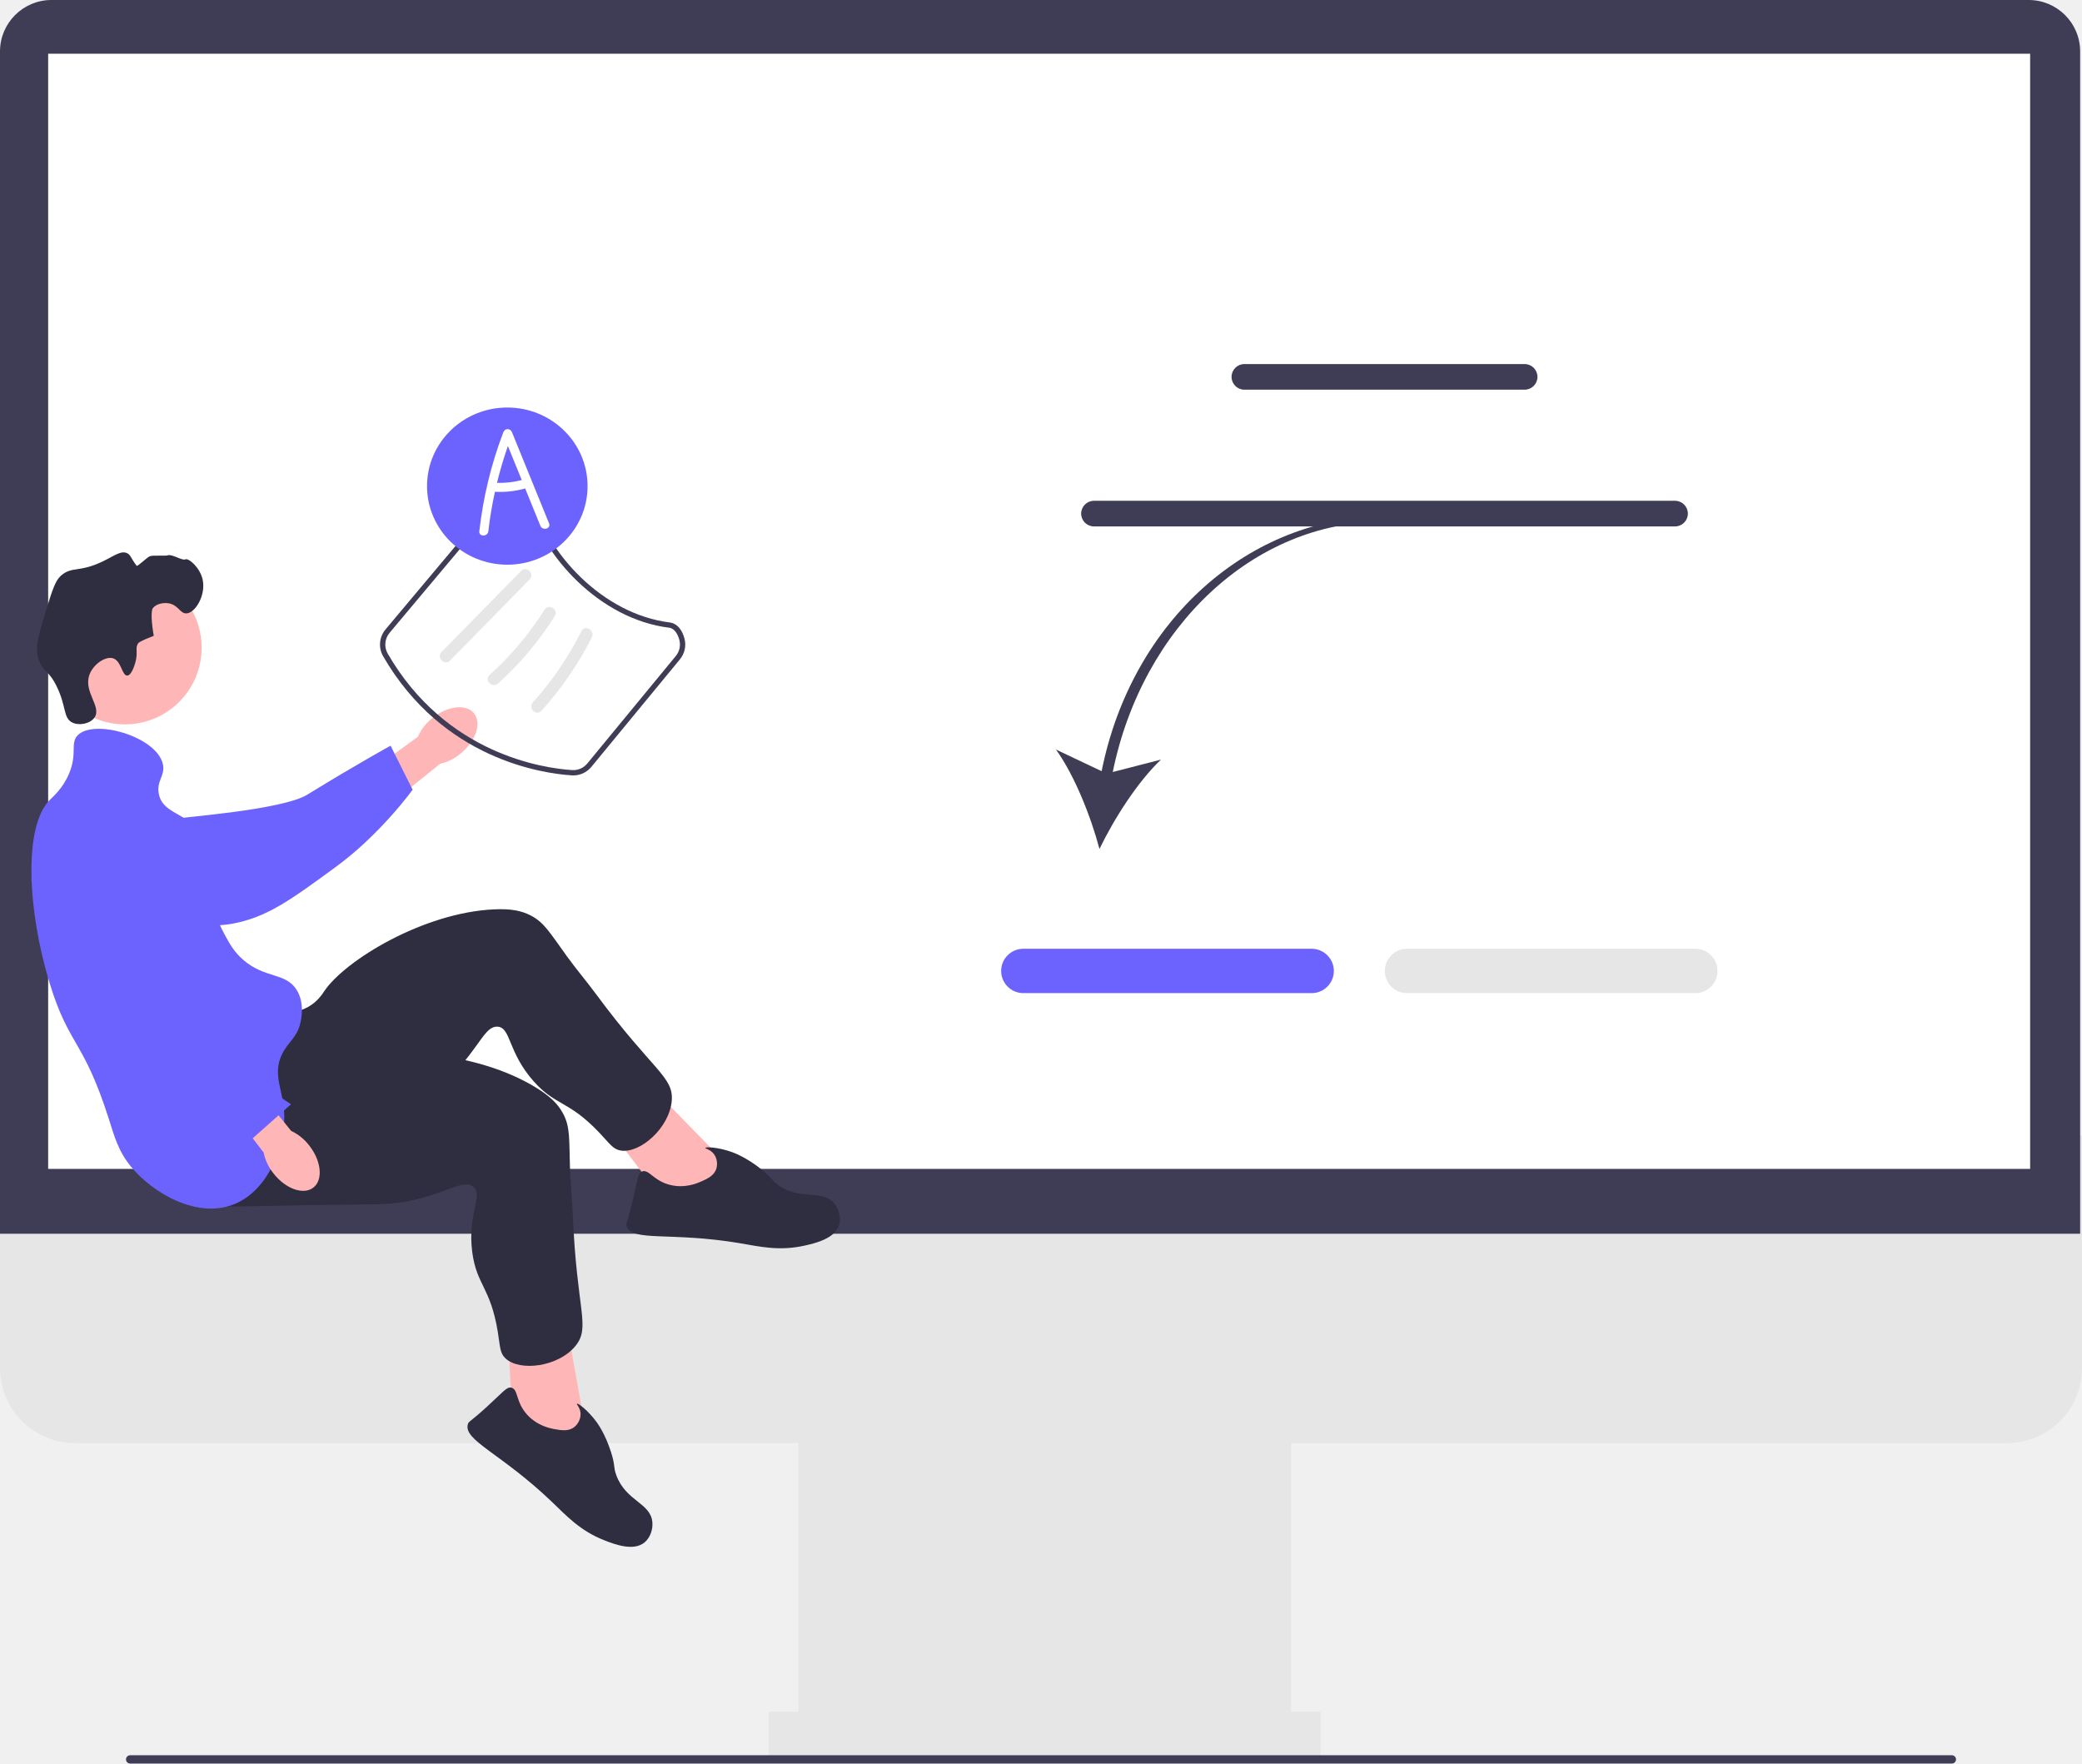
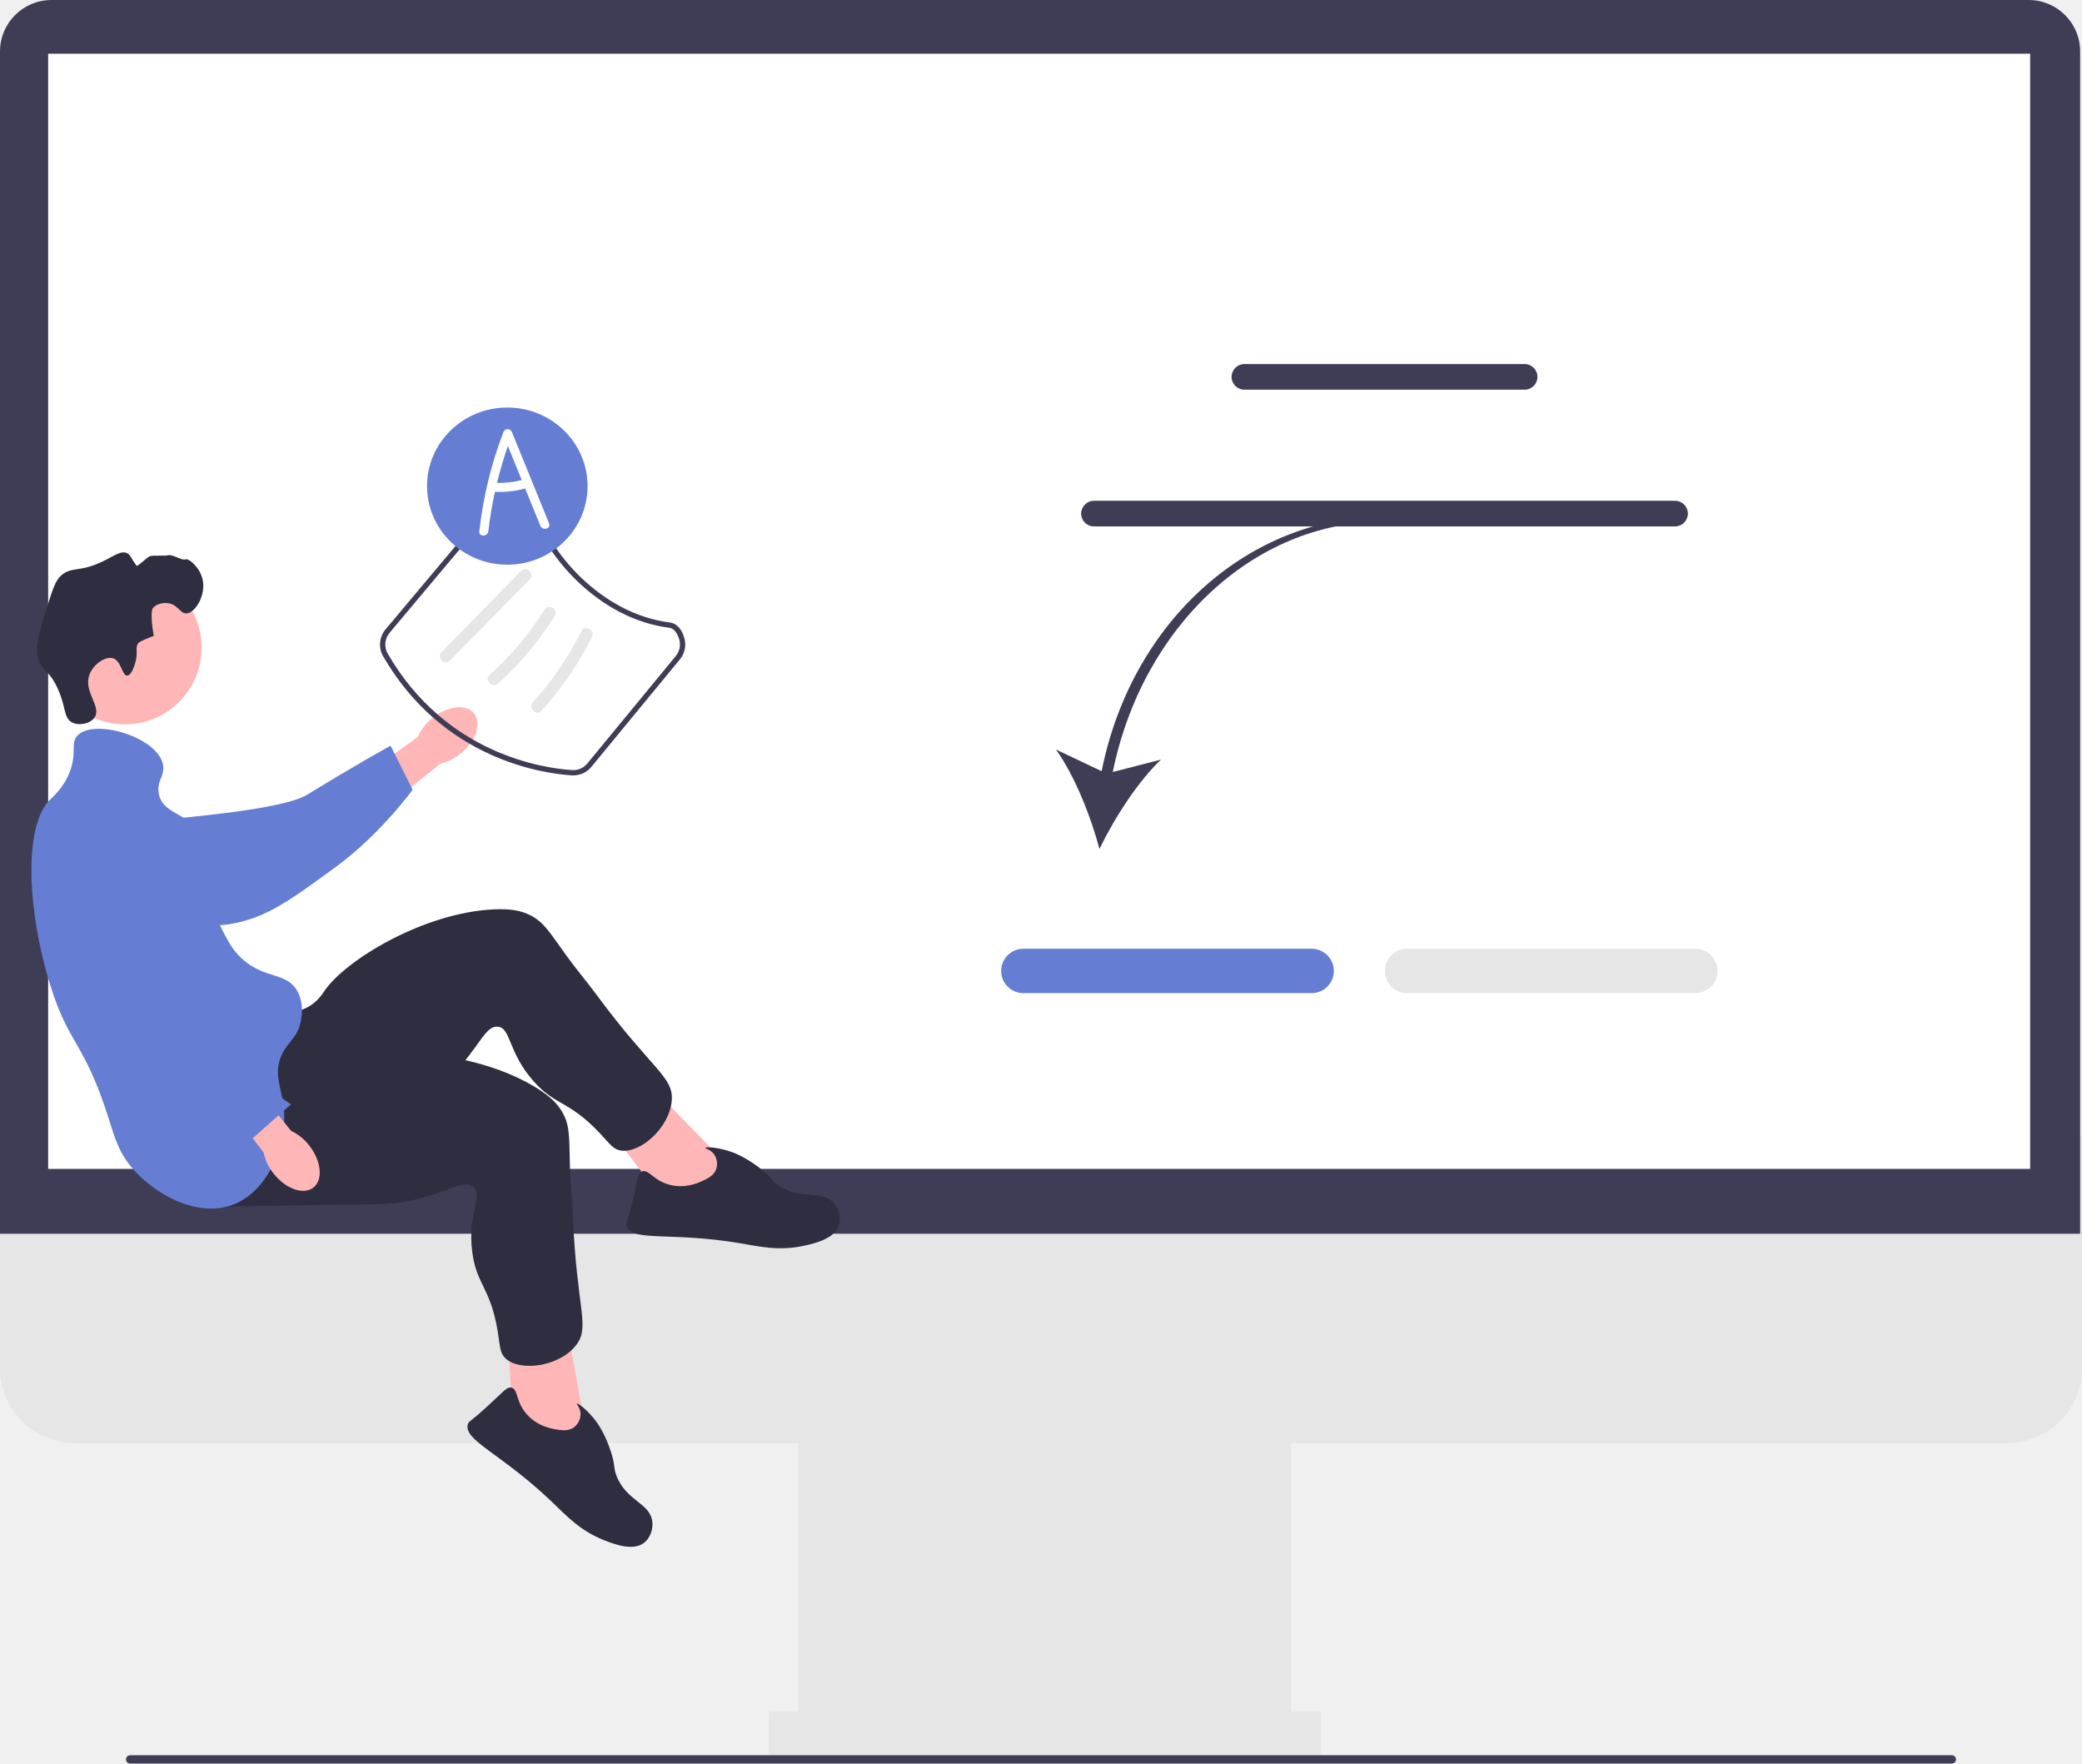
<svg xmlns="http://www.w3.org/2000/svg" width="596.912" height="505.575" viewBox="0 0 596.912 505.575" role="img" artist="Katerina Limpitsouni" source="https://undraw.co/">
  <g>
    <path d="M575.427,413.696H21.485c-11.847,0-21.485-9.638-21.485-21.485v-66.671H596.912v66.671c0,11.847-9.638,21.485-21.485,21.485Z" fill="#e6e6e6" />
    <rect x="228.887" y="402.544" width="141.262" height="100.901" fill="#e6e6e6" />
    <rect x="220.39" y="490.7" width="158.256" height="12.745" fill="#e6e6e6" />
    <path d="M596.381,353.686H0V14.744C0,6.614,6.614,0,14.744,0H581.637c8.13,0,14.744,6.614,14.744,14.744V353.686Z" fill="#3f3d56" />
    <rect x="13.808" y="15.401" width="568.234" height="319.698" fill="#fff" />
  </g>
  <g>
-     <path id="uuid-25324785-d0f2-4f1c-ad19-f4bb5410ff47-144" d="M123.853,205.949c4.349-3.594,9.729-4.263,12.015-1.494,2.287,2.768,.614,7.924-3.737,11.519-1.718,1.46-3.761,2.487-5.958,2.995l-18.62,14.994-6.85-8.888,19.083-13.838c.914-2.062,2.308-3.875,4.066-5.288Z" fill="#ffb6b6" />
-     <path d="M16.233,239.779c-.009-.663-.003-6.447,4.279-10.103,4.919-4.199,11.86-2.5,14.294-1.904,5.624,1.377,6.085,3.79,11.366,6.268,9.88,4.637-2.499,2.264,3.38,.777,2.035-.515,31.312-2.545,38.6-7.031,14.174-8.724,23.831-14.013,23.831-14.013l6.313,12.626s-9.129,12.694-21.977,22.097c-13.179,9.646-19.769,14.469-29.783,16.332-.862,.16-22.072,3.782-39.155-8.981-3.897-2.911-11.036-8.245-11.147-16.07Z" fill="#6c63ff" />
+     <path id="uuid-25324785-d0f2-4f1c-ad19-f4bb5410ff47-510" d="M123.853,205.949c4.349-3.594,9.729-4.263,12.015-1.494,2.287,2.768,.614,7.924-3.737,11.519-1.718,1.46-3.761,2.487-5.958,2.995l-18.62,14.994-6.85-8.888,19.083-13.838c.914-2.062,2.308-3.875,4.066-5.288Z" fill="#ffb6b6" />
+     <path d="M16.233,239.779c-.009-.663-.003-6.447,4.279-10.103,4.919-4.199,11.86-2.5,14.294-1.904,5.624,1.377,6.085,3.79,11.366,6.268,9.88,4.637-2.499,2.264,3.38,.777,2.035-.515,31.312-2.545,38.6-7.031,14.174-8.724,23.831-14.013,23.831-14.013l6.313,12.626s-9.129,12.694-21.977,22.097c-13.179,9.646-19.769,14.469-29.783,16.332-.862,.16-22.072,3.782-39.155-8.981-3.897-2.911-11.036-8.245-11.147-16.07Z" fill="#657ED4" />
    <circle cx="35.816" cy="185.675" r="21.993" fill="#ffb6b6" />
    <g>
      <polygon points="208.055 333.43 185.405 310.246 173.714 322.442 190.588 344.671 207.326 346.586 208.055 333.43" fill="#ffb6b6" />
      <path d="M78.726,289.954c1.325,.11,5.535,.953,9.558-1.26,2.746-1.511,4.155-3.757,4.63-4.472,5.901-8.863,28.552-22.684,48.881-23.535,4.604-.193,7.634,.341,10.388,1.776,3.905,2.036,5.464,4.952,10.42,11.783,2.711,3.737,5.71,7.257,8.454,10.97,16.062,21.736,22.151,23.443,21.529,30.411-.691,7.732-9.029,15.067-14.571,14.22-2.27-.347-3.149-1.925-6.181-5.12-8.891-9.368-12.57-7.637-18.9-14.812-7.391-8.377-6.423-15.323-10.279-15.591-3.576-.249-5.095,5.677-12.729,13.548-3.493,3.602-5.98,5.254-13.559,10.511-29.511,20.473-29.982,21.912-35.937,23.544-2.606,.714-21.1,5.785-27.688-2.284-10.31-12.627,14.046-50.682,25.983-49.69Z" fill="#2f2e41" />
      <path d="M201.13,338.669c1.666-.748,3.614-1.623,4.24-3.634,.424-1.361,.18-3.039-.697-4.198-1.011-1.338-2.508-1.514-2.448-1.751,.092-.36,3.632-.22,7.517,1.154,.733,.259,4.055,1.473,8.28,4.772,3.385,2.643,2.93,3.173,5.053,4.697,6.516,4.678,12.628,.991,16.154,5.378,1.361,1.693,1.941,4.097,1.369,6.04-1.15,3.903-6.743,5.246-9.8,5.94-7.362,1.67-12.933,.307-18.752-.674-19.787-3.334-30.904-.298-32.392-4.881-.282-.868,.176-.794,1.702-7.16,1.506-6.284,1.456-8.009,2.739-8.513,1.93-.757,3.227,2.688,8.089,3.867,4.309,1.045,7.865-.552,8.944-1.036Z" fill="#2f2e41" />
    </g>
    <g>
      <polygon points="167.788 409.275 162.065 377.372 145.542 380.899 147.023 408.768 159.798 419.751 167.788 409.275" fill="#ffb6b6" />
      <path d="M85.188,300.678c1.034,.835,4.044,3.897,8.617,4.325,3.121,.292,5.548-.776,6.342-1.1,9.86-4.02,36.364-2.737,53.662,7.974,3.917,2.426,6.125,4.569,7.598,7.303,2.088,3.877,1.741,7.166,2.006,15.601,.145,4.614,.65,9.211,.835,13.824,1.085,27.005,5.165,31.836,.737,37.253-4.913,6.01-15.932,7.397-20.042,3.584-1.683-1.561-1.524-3.361-2.239-7.707-2.097-12.744-6.112-13.378-7.321-22.869-1.411-11.082,3.29-16.286,.25-18.673-2.819-2.214-7.404,1.836-18.141,4.063-4.913,1.019-7.899,.989-17.122,1.084-35.915,.369-37.113,1.295-42.957-.698-2.557-.872-20.707-7.062-21.628-17.438-1.44-16.237,40.082-34.049,49.402-26.526Z" fill="#2f2e41" />
      <path d="M159.116,409.722c1.798,.316,3.901,.687,5.549-.626,1.115-.888,1.855-2.414,1.781-3.865-.086-1.675-1.225-2.661-1.042-2.823,.279-.246,3.128,1.858,5.572,5.176,.461,.626,2.528,3.496,4.172,8.598,1.317,4.088,.643,4.27,1.543,6.723,2.765,7.53,9.893,7.911,10.347,13.521,.175,2.165-.694,4.48-2.26,5.767-3.143,2.584-8.525,.555-11.444-.588-7.029-2.752-10.874-7.009-15.138-11.087-14.5-13.87-25.404-17.6-24.062-22.228,.254-.876,.591-.558,5.429-4.969,4.775-4.354,5.703-5.81,7.046-5.506,2.023,.457,1.16,4.036,4.522,7.742,2.979,3.284,6.818,3.96,7.983,4.165Z" fill="#2f2e41" />
    </g>
    <path d="M38.815,189.879c.856-3.063-.219-4.179,.877-5.554,0-0,.441-.553,4.384-2.046h0c-1.163-6.75-.292-7.892-.292-7.892,1.004-1.316,3.015-1.634,4.384-1.461,2.896,.364,3.408,2.982,5.261,2.923,2.56-.081,5.63-5.205,4.677-9.646-.777-3.622-4.129-6.313-4.969-5.846-.833,.463-3.832-1.578-4.969-1.169-.777,.279-4.432-.092-5.261,.292-.905,.42-3.498,3.035-3.745,2.705-1.722-2.289-1.686-3.089-2.685-3.582-1.771-.874-3.696,.742-7.015,2.338-6.83,3.285-8.829,1.325-11.984,4.092-1.594,1.398-2.448,4.069-4.092,9.353-2.299,7.391-3.449,11.086-2.338,14.615,1.132,3.598,2.8,2.815,5.261,7.892,2.74,5.651,1.796,8.936,4.384,10.23,2.001,1,5.216,.364,6.43-1.461,2.079-3.125-3.294-7.352-1.461-12.276,1.125-3.023,4.595-5.315,6.723-4.677,2.406,.722,2.583,5.036,4.092,4.969,1.292-.057,2.189-3.266,2.338-3.8Z" fill="#2f2e41" />
-     <path d="M22.154,210.924c4.5-5.046,22.832,.177,24.553,8.184,.708,3.294-1.905,4.684-1.169,8.476,1.076,5.547,7.169,5.169,11.692,10.815,6.421,8.016-.194,15.852,7.015,29.229,1.54,2.859,2.839,5.268,5.554,7.6,6.23,5.351,12.027,3.516,15.199,8.476,2.372,3.71,1.397,8.282,1.169,9.353-.936,4.392-3.473,5.462-5.261,9.061-2.975,5.988,.393,10.384,.585,17.538,.239,8.951-4.517,21.358-14.03,25.429-10.687,4.574-23.577-3.001-29.814-10.523-3.722-4.488-4.802-8.628-6.43-13.738-7.277-22.837-11.388-20.772-16.953-38.875-6.362-20.695-7.612-44.941,0-52.613,1.009-1.017,3.786-3.367,5.554-7.6,2.379-5.695,.324-8.556,2.338-10.815Z" fill="#6c63ff" />
+     <path d="M22.154,210.924c4.5-5.046,22.832,.177,24.553,8.184,.708,3.294-1.905,4.684-1.169,8.476,1.076,5.547,7.169,5.169,11.692,10.815,6.421,8.016-.194,15.852,7.015,29.229,1.54,2.859,2.839,5.268,5.554,7.6,6.23,5.351,12.027,3.516,15.199,8.476,2.372,3.71,1.397,8.282,1.169,9.353-.936,4.392-3.473,5.462-5.261,9.061-2.975,5.988,.393,10.384,.585,17.538,.239,8.951-4.517,21.358-14.03,25.429-10.687,4.574-23.577-3.001-29.814-10.523-3.722-4.488-4.802-8.628-6.43-13.738-7.277-22.837-11.388-20.772-16.953-38.875-6.362-20.695-7.612-44.941,0-52.613,1.009-1.017,3.786-3.367,5.554-7.6,2.379-5.695,.324-8.556,2.338-10.815Z" fill="#657ED4" />
    <g>
-       <path id="uuid-91308677-eda7-42a2-9f2e-a07e84038198-145" d="M88.653,328.391c3.489,4.433,4.03,9.827,1.208,12.047-2.822,2.22-7.937,.426-11.427-4.01-1.418-1.753-2.396-3.819-2.852-6.028l-14.547-18.971,7.517-5.733,14.911,18.503c2.04,.962,3.819,2.4,5.19,4.191Z" fill="#ffb6b6" />
-       <path d="M35.377,230.155c.647-.145,6.311-1.319,10.763,2.127,5.115,3.959,4.867,11.1,4.78,13.605-.201,5.786-2.468,6.73-3.817,12.406-2.524,10.619,2.283,20.487,4.938,25.939,.919,1.887,3.872,7.662,9.75,13.881,11.432,12.095,21.632,18.46,21.632,18.46l-10.958,9.74s-17.455-5.32-29.282-15.979c-12.132-10.934-30.789-49.619-34.657-59.043-.333-.812,4.385,12.382,13.393-6.946,2.055-4.409,5.82-12.486,13.457-14.192Z" fill="#6c63ff" />
+       <path id="uuid-91308677-eda7-42a2-9f2e-a07e84038198-511" d="M88.653,328.391c3.489,4.433,4.03,9.827,1.208,12.047-2.822,2.22-7.937,.426-11.427-4.01-1.418-1.753-2.396-3.819-2.852-6.028l-14.547-18.971,7.517-5.733,14.911,18.503c2.04,.962,3.819,2.4,5.19,4.191Z" fill="#ffb6b6" />
+       <path d="M35.377,230.155c.647-.145,6.311-1.319,10.763,2.127,5.115,3.959,4.867,11.1,4.78,13.605-.201,5.786-2.468,6.73-3.817,12.406-2.524,10.619,2.283,20.487,4.938,25.939,.919,1.887,3.872,7.662,9.75,13.881,11.432,12.095,21.632,18.46,21.632,18.46l-10.958,9.74s-17.455-5.32-29.282-15.979c-12.132-10.934-30.789-49.619-34.657-59.043-.333-.812,4.385,12.382,13.393-6.946,2.055-4.409,5.82-12.486,13.457-14.192Z" fill="#657ED4" />
    </g>
  </g>
  <g>
    <path d="M315.838,221.081l-13.084-6.198c5.366,7.489,9.99,19.185,12.466,28.493,4.191-8.67,10.948-19.278,17.636-25.614l-13.828,3.557c8.521-41.76,40.569-71.739,77.27-71.739l.52-1.508c-38.334,0-72.28,29.564-80.98,73.01Z" fill="#3f3d56" />
-     <path d="M376.057,284.71h-82.668c-3.506,0-6.359-2.853-6.359-6.359s2.853-6.359,6.359-6.359h82.668c3.506,0,6.359,2.853,6.359,6.359s-2.853,6.359-6.359,6.359Z" fill="#6c63ff" />
+     <path d="M376.057,284.71h-82.668c-3.506,0-6.359-2.853-6.359-6.359s2.853-6.359,6.359-6.359h82.668c3.506,0,6.359,2.853,6.359,6.359s-2.853,6.359-6.359,6.359Z" fill="#657ED4" />
    <path d="M486.057,284.71h-82.668c-3.506,0-6.359-2.853-6.359-6.359s2.853-6.359,6.359-6.359h82.668c3.506,0,6.359,2.853,6.359,6.359s-2.853,6.359-6.359,6.359Z" fill="#e6e6e6" />
  </g>
  <g>
    <path d="M437.118,111.717h-80.357c-2.026,0-3.674-1.648-3.674-3.674s1.648-3.674,3.674-3.674h80.357c2.026,0,3.674,1.648,3.674,3.674s-1.648,3.674-3.674,3.674Z" fill="#3f3d56" />
    <path d="M480.239,150.915h-166.598c-2.026,0-3.674-1.648-3.674-3.674s1.648-3.674,3.674-3.674h166.598c2.026,0,3.674,1.648,3.674,3.674,0,2.026-1.648,3.674-3.674,3.674Z" fill="#3f3d56" />
  </g>
  <path d="M36.121,504.385c0,.66,.53,1.19,1.19,1.19H559.601c.66,0,1.19-.53,1.19-1.19,0-.66-.53-1.19-1.19-1.19H37.311c-.66,0-1.19,.53-1.19,1.19Z" fill="#3f3d56" />
  <path d="M164.369,222.297c-.142,0-.283-.005-.425-.014-8.369-.537-37.005-4.589-54.1-34.148-1.409-2.434-1.131-5.528,.69-7.698l31.66-37.722c1.295-1.543,3.295-2.431,5.32-2.407,1.4,.033,4.715,.387,5.358,2.942,3.803,15.097,19.863,32.847,39.177,35.2,1.958,.238,3.529,1.984,4.204,4.672,.526,2.092,.04,4.248-1.335,5.916l-25.362,30.798c-1.288,1.564-3.179,2.461-5.188,2.461Zm-16.976-80.472c-1.547,0-3.052,.693-4.036,1.865l-31.66,37.722c-1.413,1.683-1.629,4.079-.54,5.962,16.719,28.907,44.705,32.868,52.884,33.393,1.67,.112,3.274-.6,4.343-1.897l25.363-30.798c1.065-1.292,1.441-2.961,1.034-4.581-.398-1.586-1.373-3.347-2.916-3.535-19.952-2.43-36.54-20.753-40.466-36.335-.318-1.262-2.232-1.755-3.918-1.795-.03-.001-.06-.001-.09-.001Z" fill="#3f3d56" />
  <path d="M129.03,189.376l22.826-23.273c1.56-1.591-.884-4.039-2.446-2.446l-22.826,23.273c-1.56,1.591,.884,4.039,2.446,2.446h0Z" fill="#e6e6e6" />
  <path d="M142.806,195.933c6.3-5.646,11.774-12.184,16.256-19.358,1.183-1.894-1.809-3.632-2.987-1.746-4.334,6.935-9.626,13.199-15.715,18.657-1.661,1.489,.792,3.929,2.446,2.446h0Z" fill="#e6e6e6" />
  <path d="M155.223,203.784c5.736-6.353,10.618-13.444,14.461-21.093,.997-1.984-1.986-3.738-2.987-1.746-3.714,7.39-8.378,14.253-13.92,20.393-1.489,1.649,.951,4.103,2.446,2.446h0Z" fill="#e6e6e6" />
  <g>
-     <ellipse cx="145.443" cy="139.357" rx="23.013" ry="22.528" fill="#6c63ff" />
+     <ellipse cx="145.443" cy="139.357" rx="23.013" ry="22.528" fill="#657ED4" />
    <path d="M157.417,150.043c-3.539-8.702-7.079-17.403-10.618-26.105-.489-1.202-2.02-1.244-2.497,0-3.497,9.123-5.782,18.643-6.881,28.349-.187,1.653,2.404,1.64,2.59,0,.43-3.798,1.068-7.568,1.888-11.298,2.916,.153,5.857-.174,8.671-.953,1.45,3.565,2.9,7.13,4.35,10.696,.62,1.523,3.126,.857,2.497-.688Zm-14.931-11.614c.872-3.57,1.918-7.098,3.131-10.57l3.969,9.758c-2.325,.61-4.702,.882-7.1,.811Z" fill="#fff" />
  </g>
</svg>
